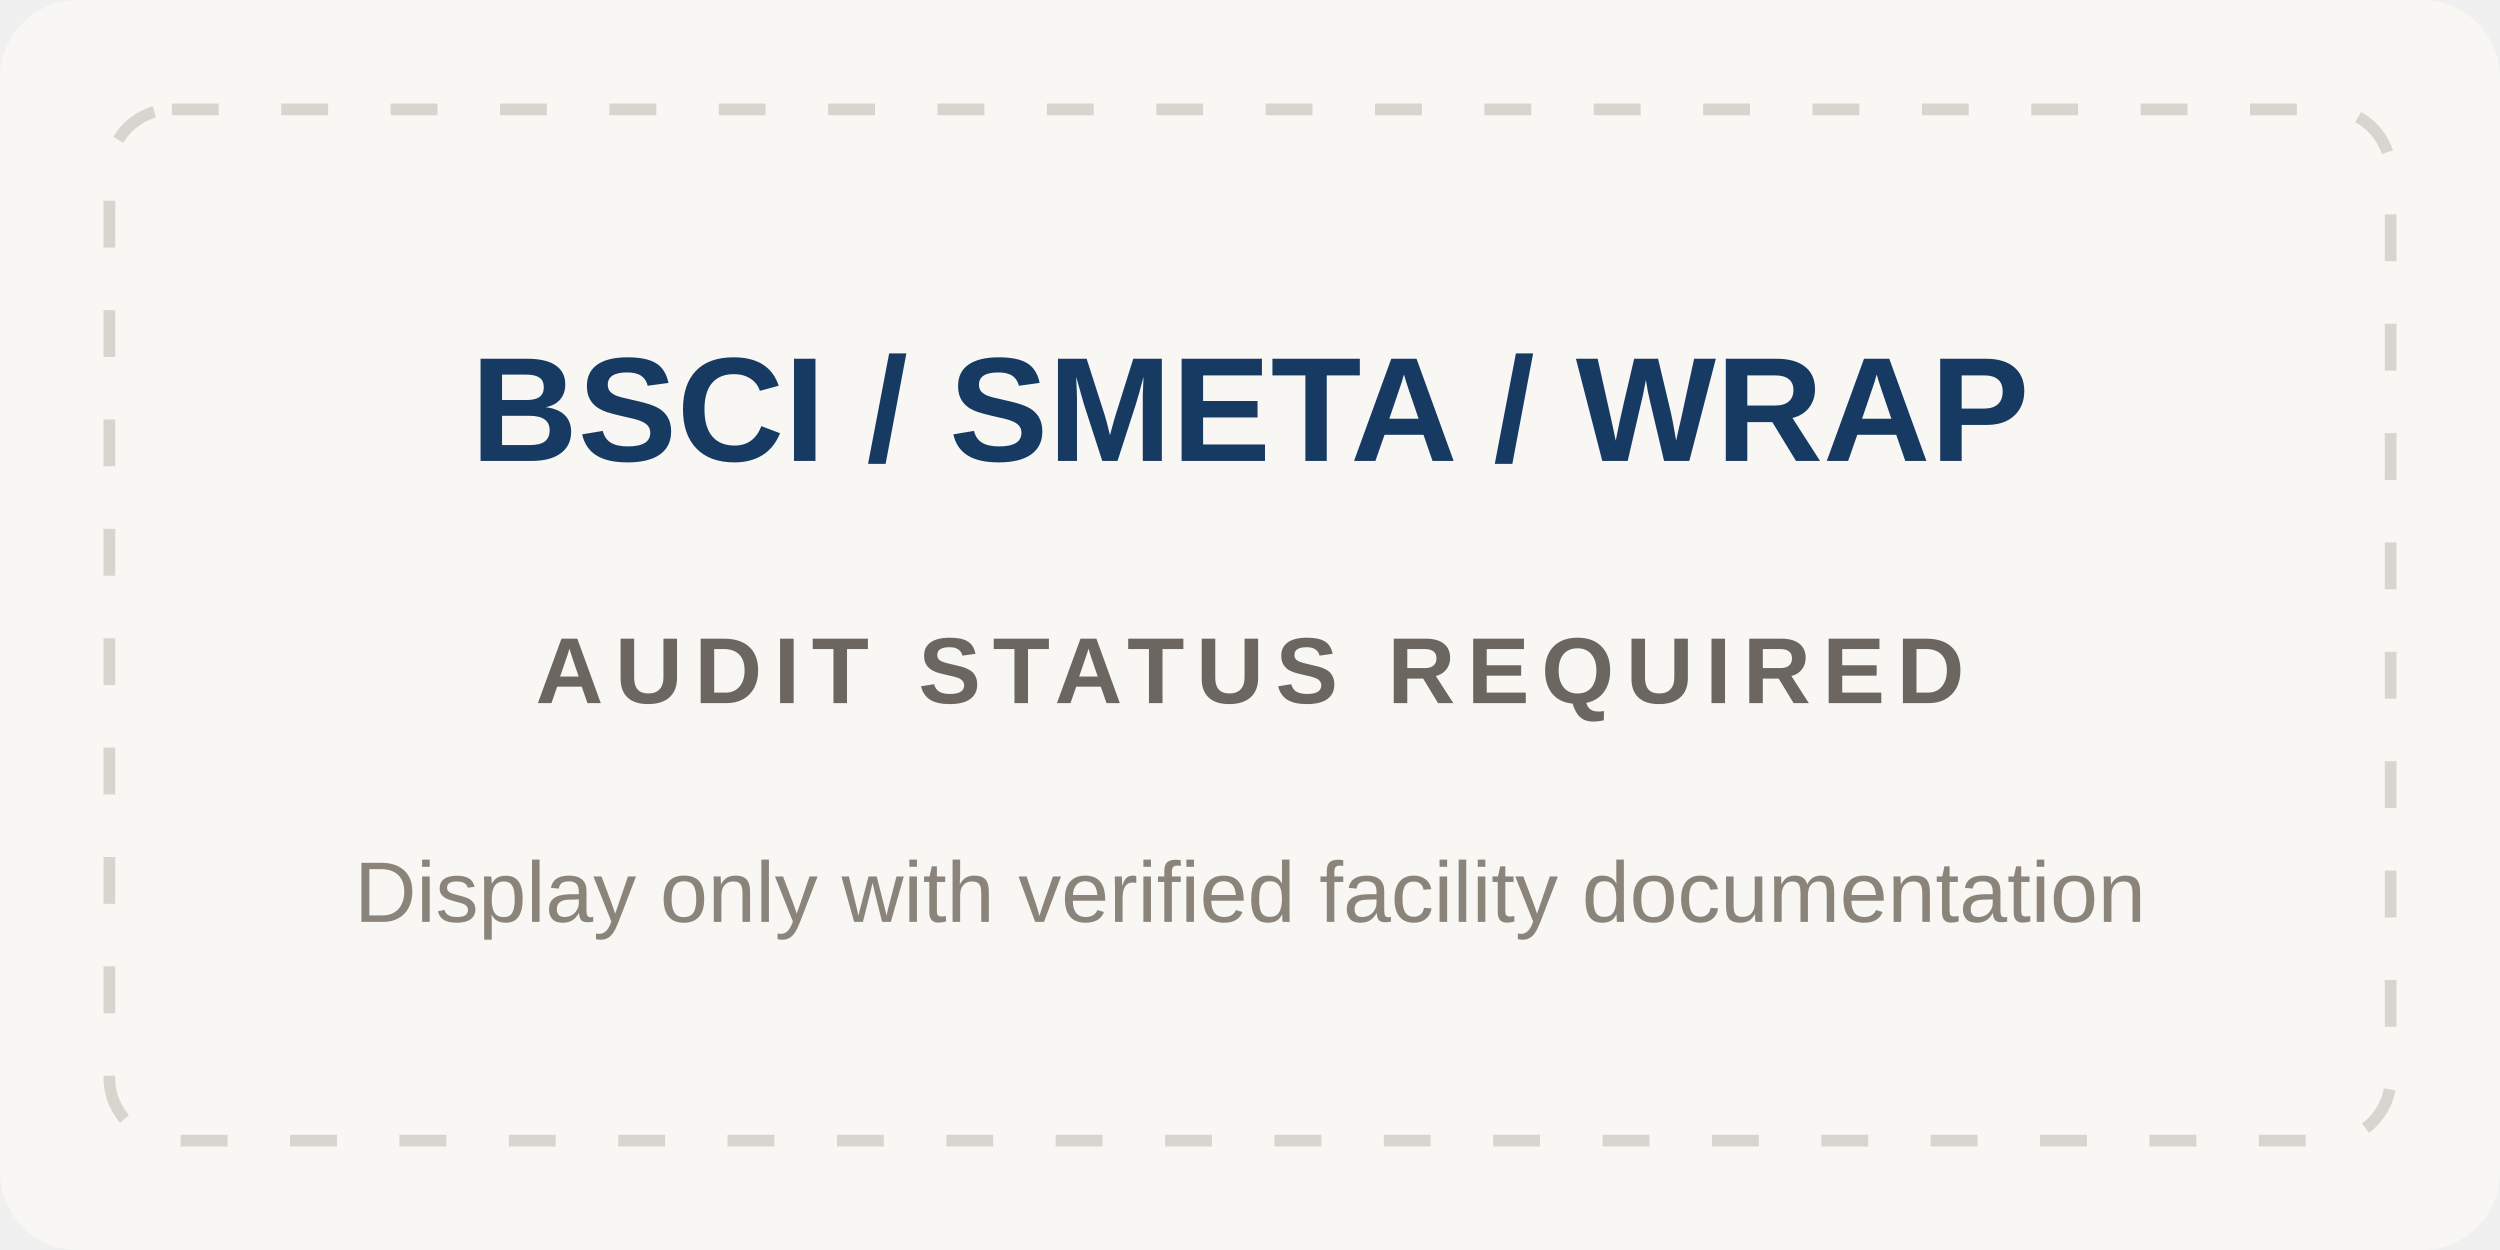
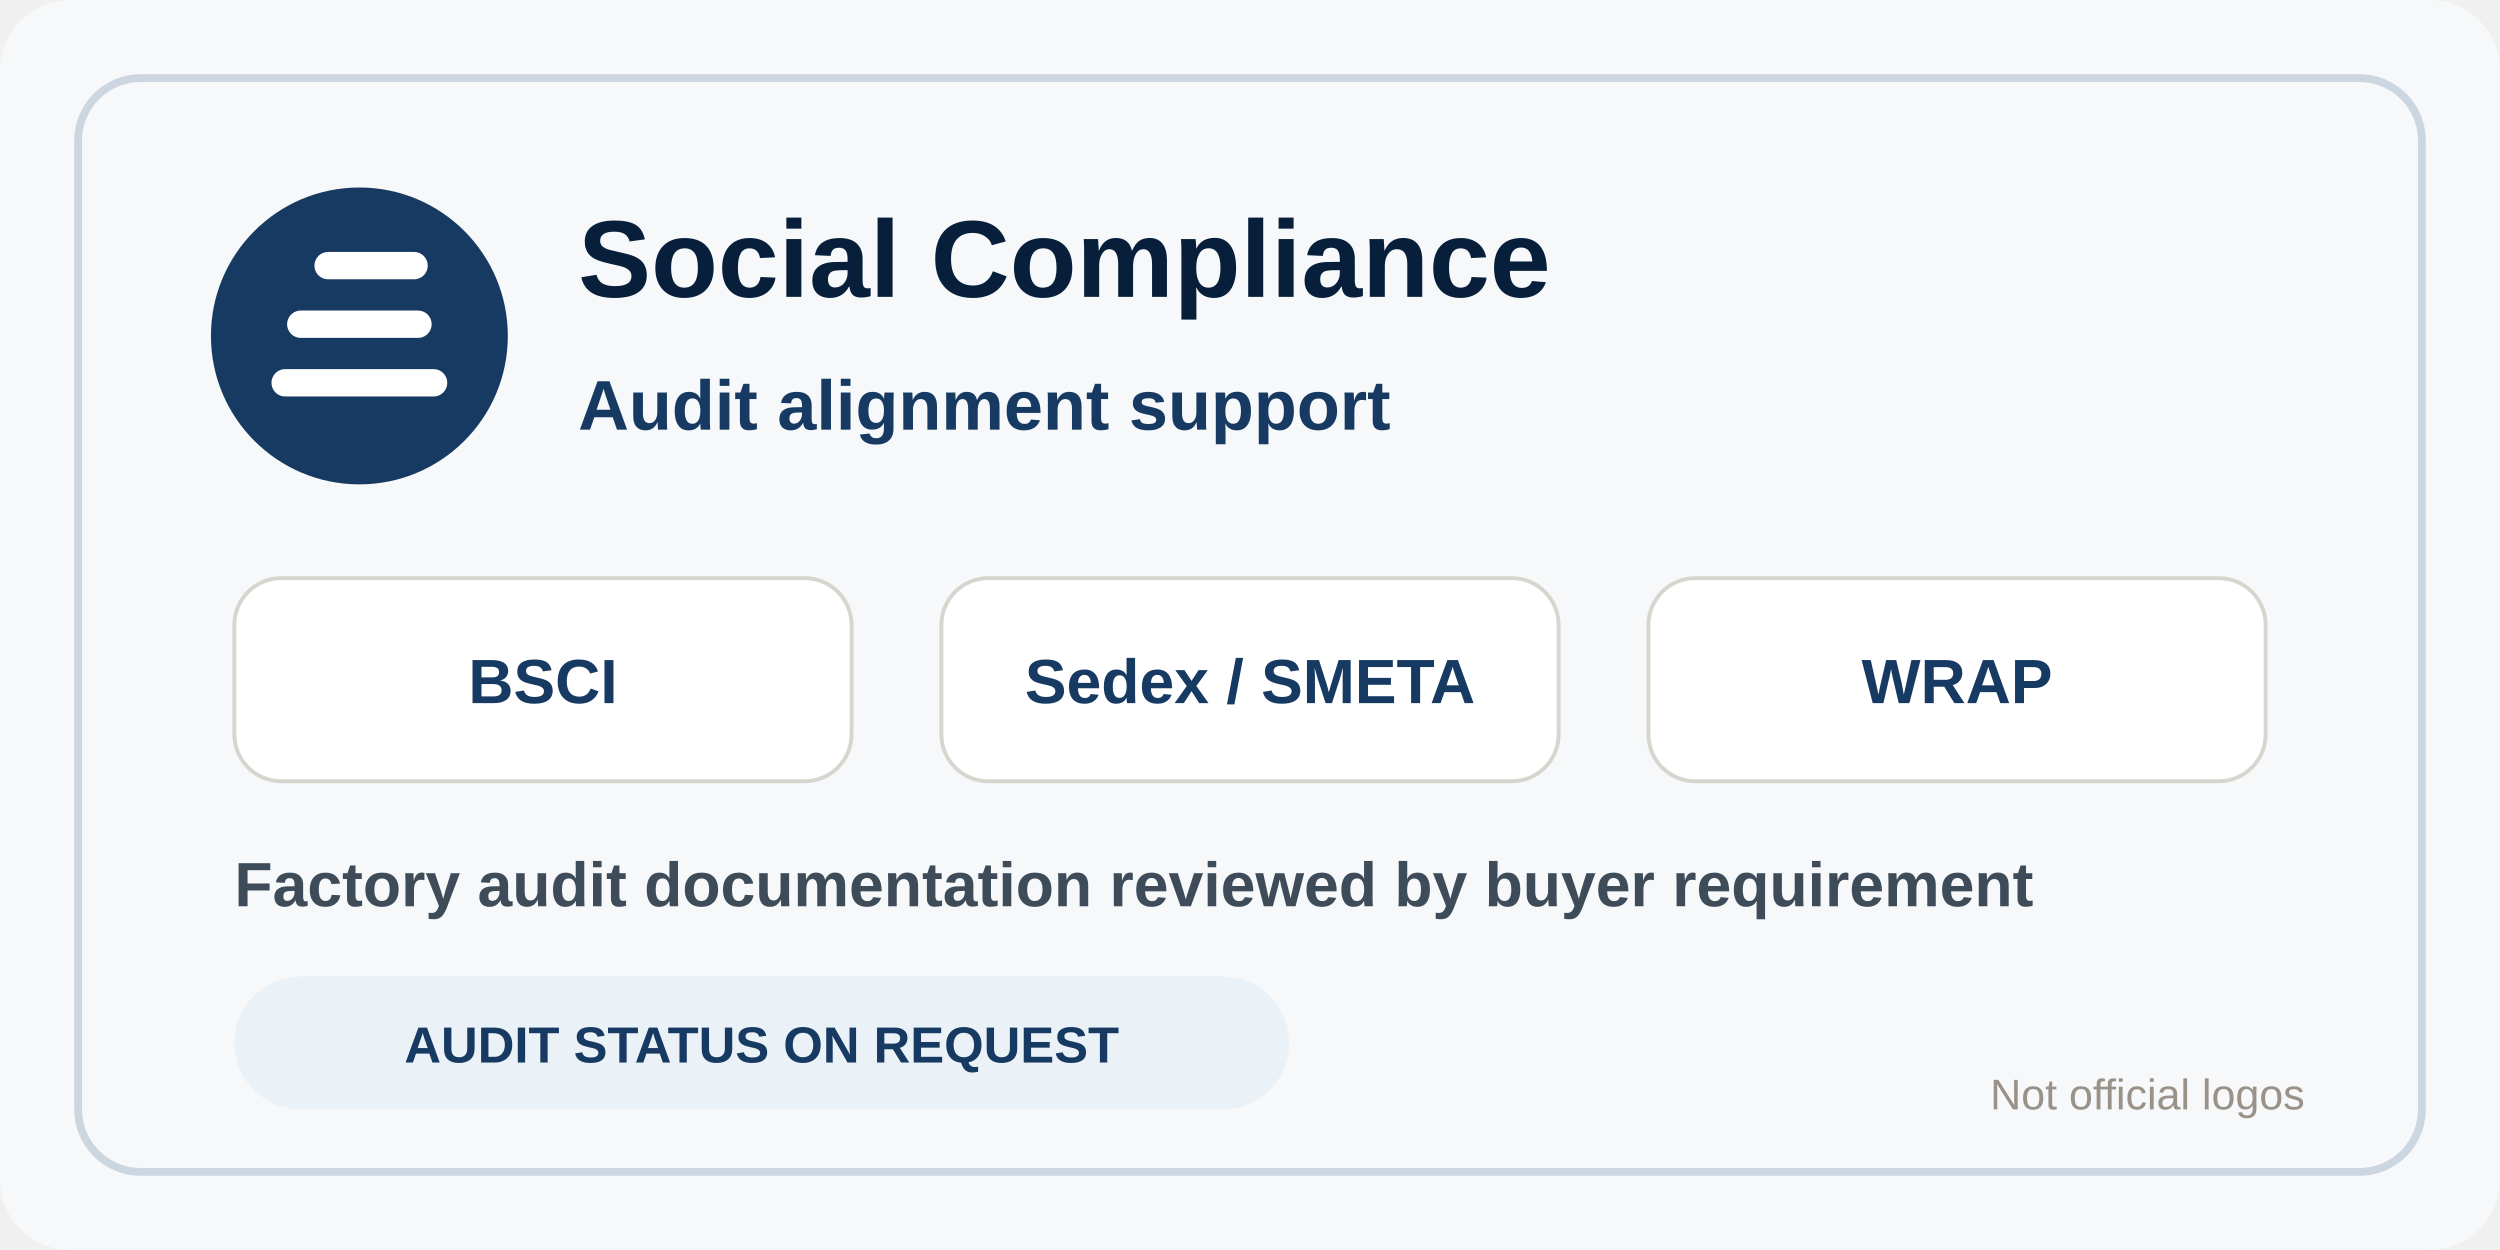
- <svg xmlns="http://www.w3.org/2000/svg" width="320" height="160" viewBox="0 0 320 160" role="img" aria-labelledby="title desc">
-   <rect width="320" height="160" rx="10" fill="#F8F7F4" />
-   <rect x="14" y="14" width="292" height="132" rx="8" fill="none" stroke="#D8D5CE" stroke-width="1.5" stroke-dasharray="6 8" />
-   <text x="160" y="59" text-anchor="middle" fill="#173A63" font-family="Arial, Helvetica, sans-serif" font-size="19" font-weight="700">BSCI / SMETA / WRAP</text>
-   <text x="160" y="90" text-anchor="middle" fill="#6B665F" font-family="Arial, Helvetica, sans-serif" font-size="12" font-weight="700" letter-spacing="1.5">AUDIT STATUS REQUIRED</text>
-   <text x="160" y="118" text-anchor="middle" fill="#8A847B" font-family="Arial, Helvetica, sans-serif" font-size="11">Display only with verified facility documentation</text>
+ <svg xmlns="http://www.w3.org/2000/svg" width="640" height="320" viewBox="0 0 640 320" role="img" aria-labelledby="title desc">
+   <rect width="640" height="320" rx="18" fill="#F6F8FA" />
+   <rect x="20" y="20" width="600" height="280" rx="16" fill="none" stroke="#CCD6E0" stroke-width="2" />
+   <circle cx="92" cy="86" r="38" fill="#173A63" />
+   <path d="M73 98h38M77 83h30M84 68h22" stroke="#FFFFFF" stroke-width="7" stroke-linecap="round" />
+   <text x="148" y="76" fill="#071F3A" font-family="Arial, Helvetica, sans-serif" font-size="28" font-weight="700">Social Compliance</text>
+   <text x="148" y="110" fill="#173A63" font-family="Arial, Helvetica, sans-serif" font-size="18" font-weight="700">Audit alignment support</text>
+   <rect x="60" y="148" width="158" height="52" rx="12" fill="#FFFFFF" stroke="#D8D5CE" />
+   <text x="139" y="180" text-anchor="middle" fill="#173A63" font-family="Arial, Helvetica, sans-serif" font-size="16" font-weight="700">BSCI</text>
+   <rect x="241" y="148" width="158" height="52" rx="12" fill="#FFFFFF" stroke="#D8D5CE" />
+   <text x="320" y="180" text-anchor="middle" fill="#173A63" font-family="Arial, Helvetica, sans-serif" font-size="16" font-weight="700">Sedex / SMETA</text>
+   <rect x="422" y="148" width="158" height="52" rx="12" fill="#FFFFFF" stroke="#D8D5CE" />
+   <text x="501" y="180" text-anchor="middle" fill="#173A63" font-family="Arial, Helvetica, sans-serif" font-size="16" font-weight="700">WRAP</text>
+   <text x="60" y="232" fill="#3E4C59" font-family="Arial, Helvetica, sans-serif" font-size="16" font-weight="700">Factory audit documentation reviewed by buyer requirement</text>
+   <rect x="60" y="250" width="270" height="34" rx="17" fill="#EAF1F7" />
+   <text x="195" y="272" text-anchor="middle" fill="#173A63" font-family="Arial, Helvetica, sans-serif" font-size="13" font-weight="700">AUDIT STATUS ON REQUEST</text>
+   <text x="590" y="284" text-anchor="end" fill="#9A9288" font-family="Arial, Helvetica, sans-serif" font-size="11">Not official logos</text>
</svg>
